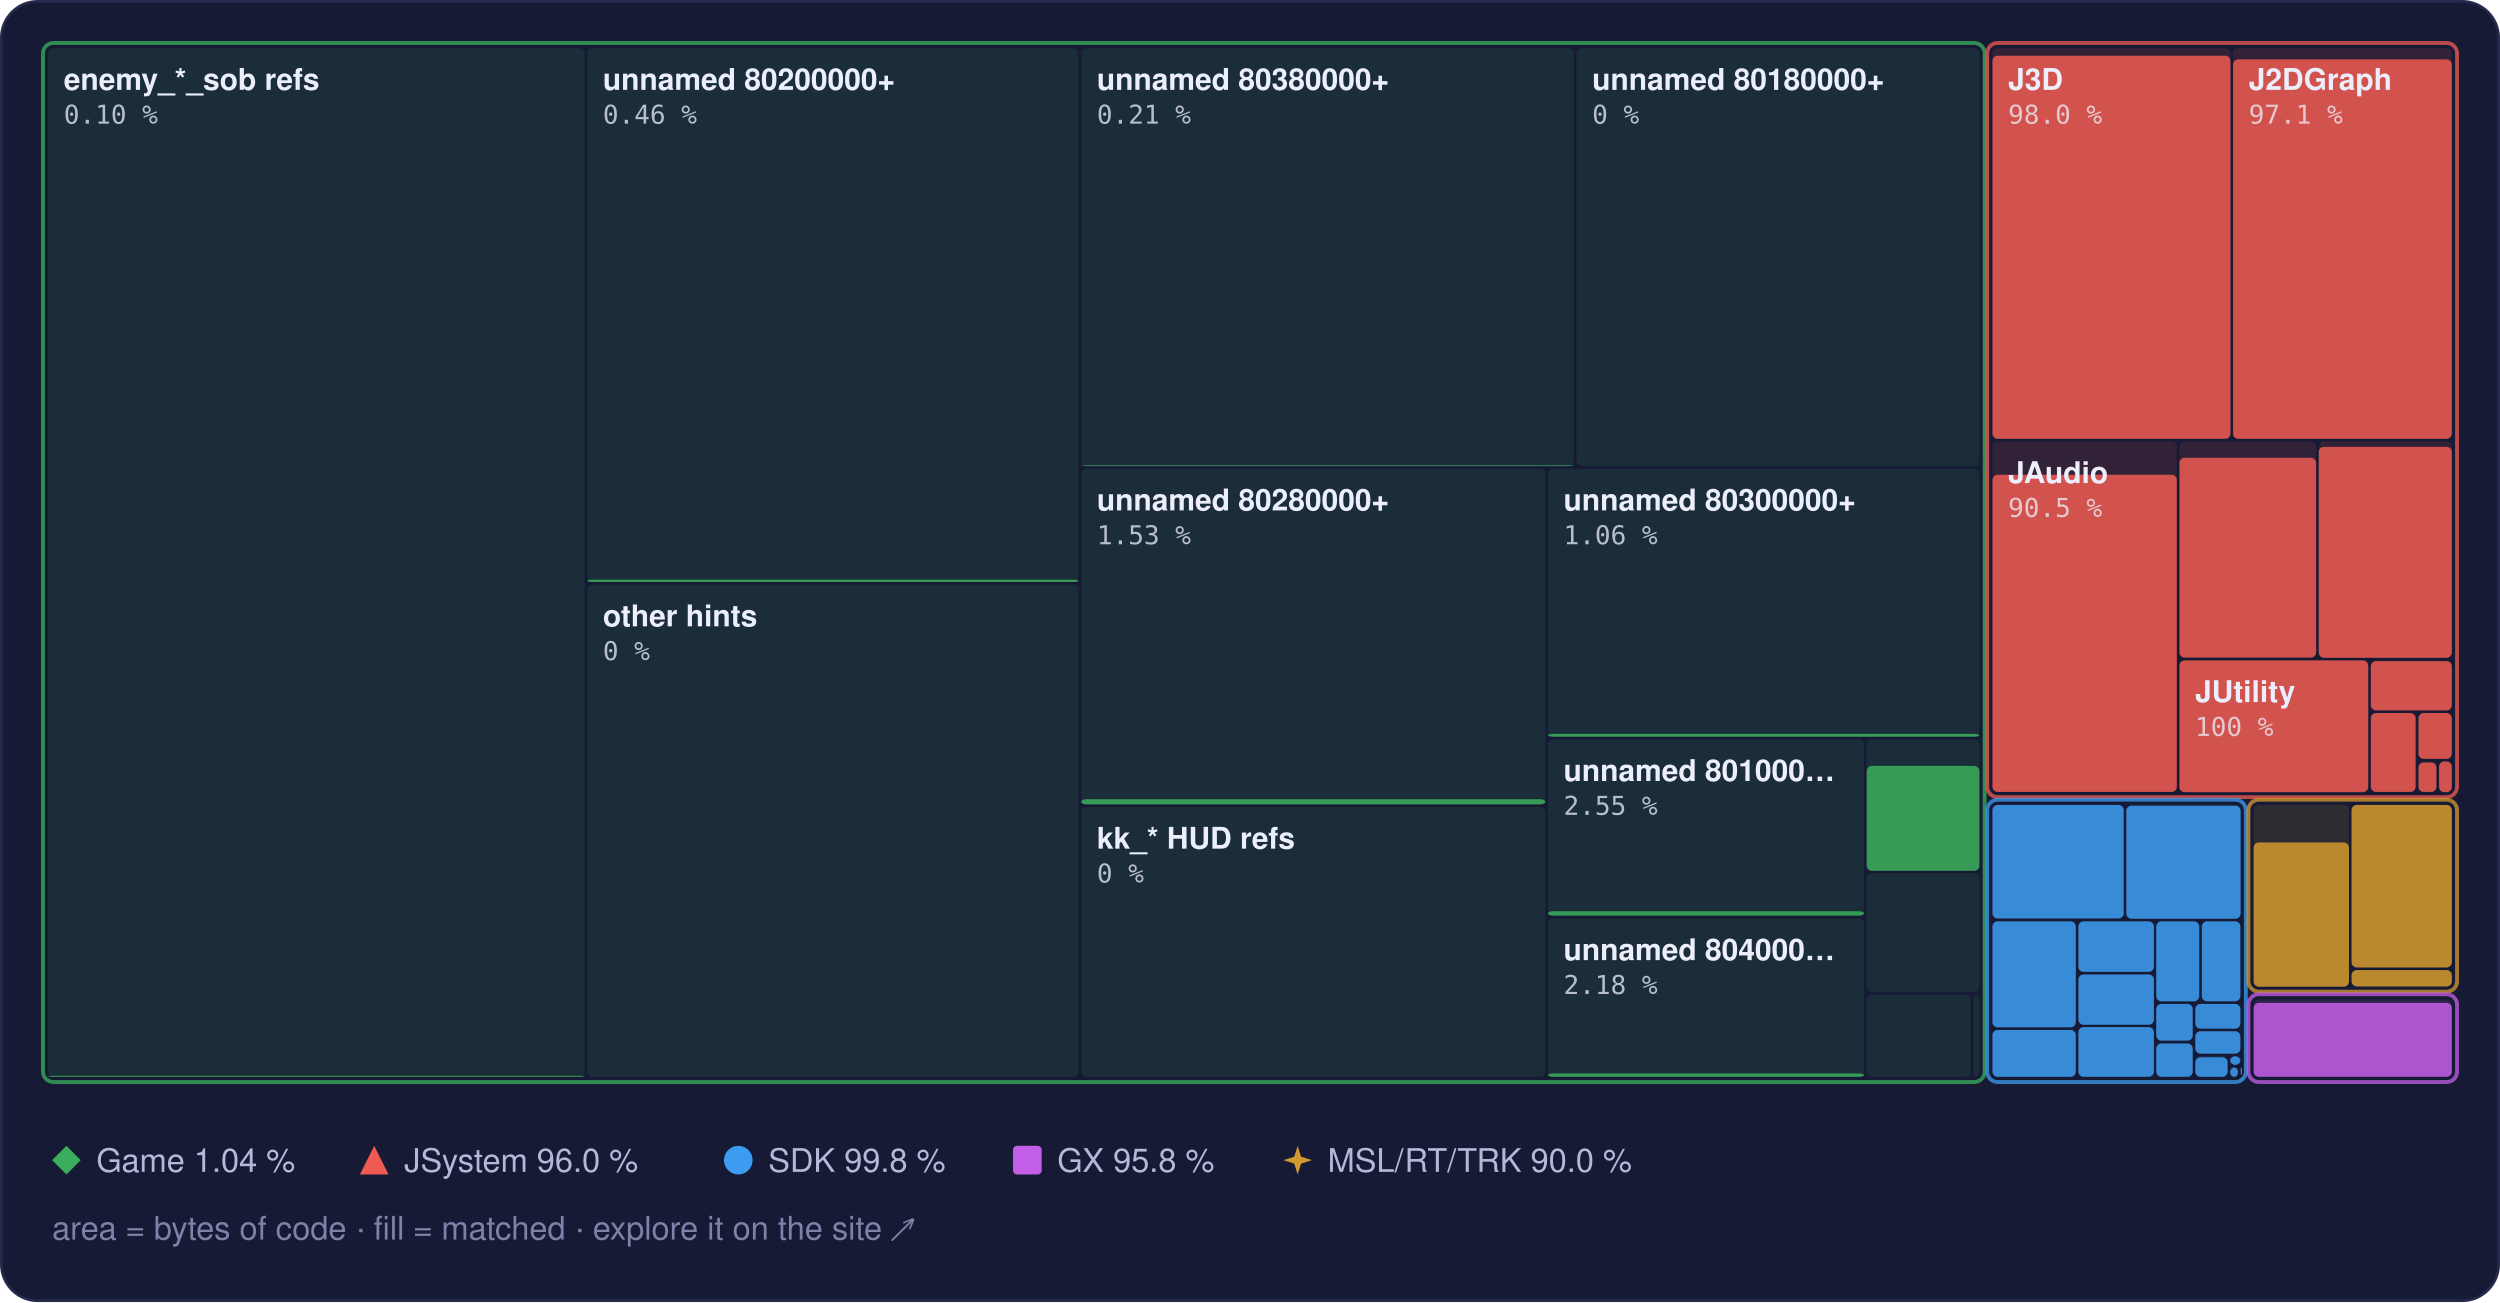
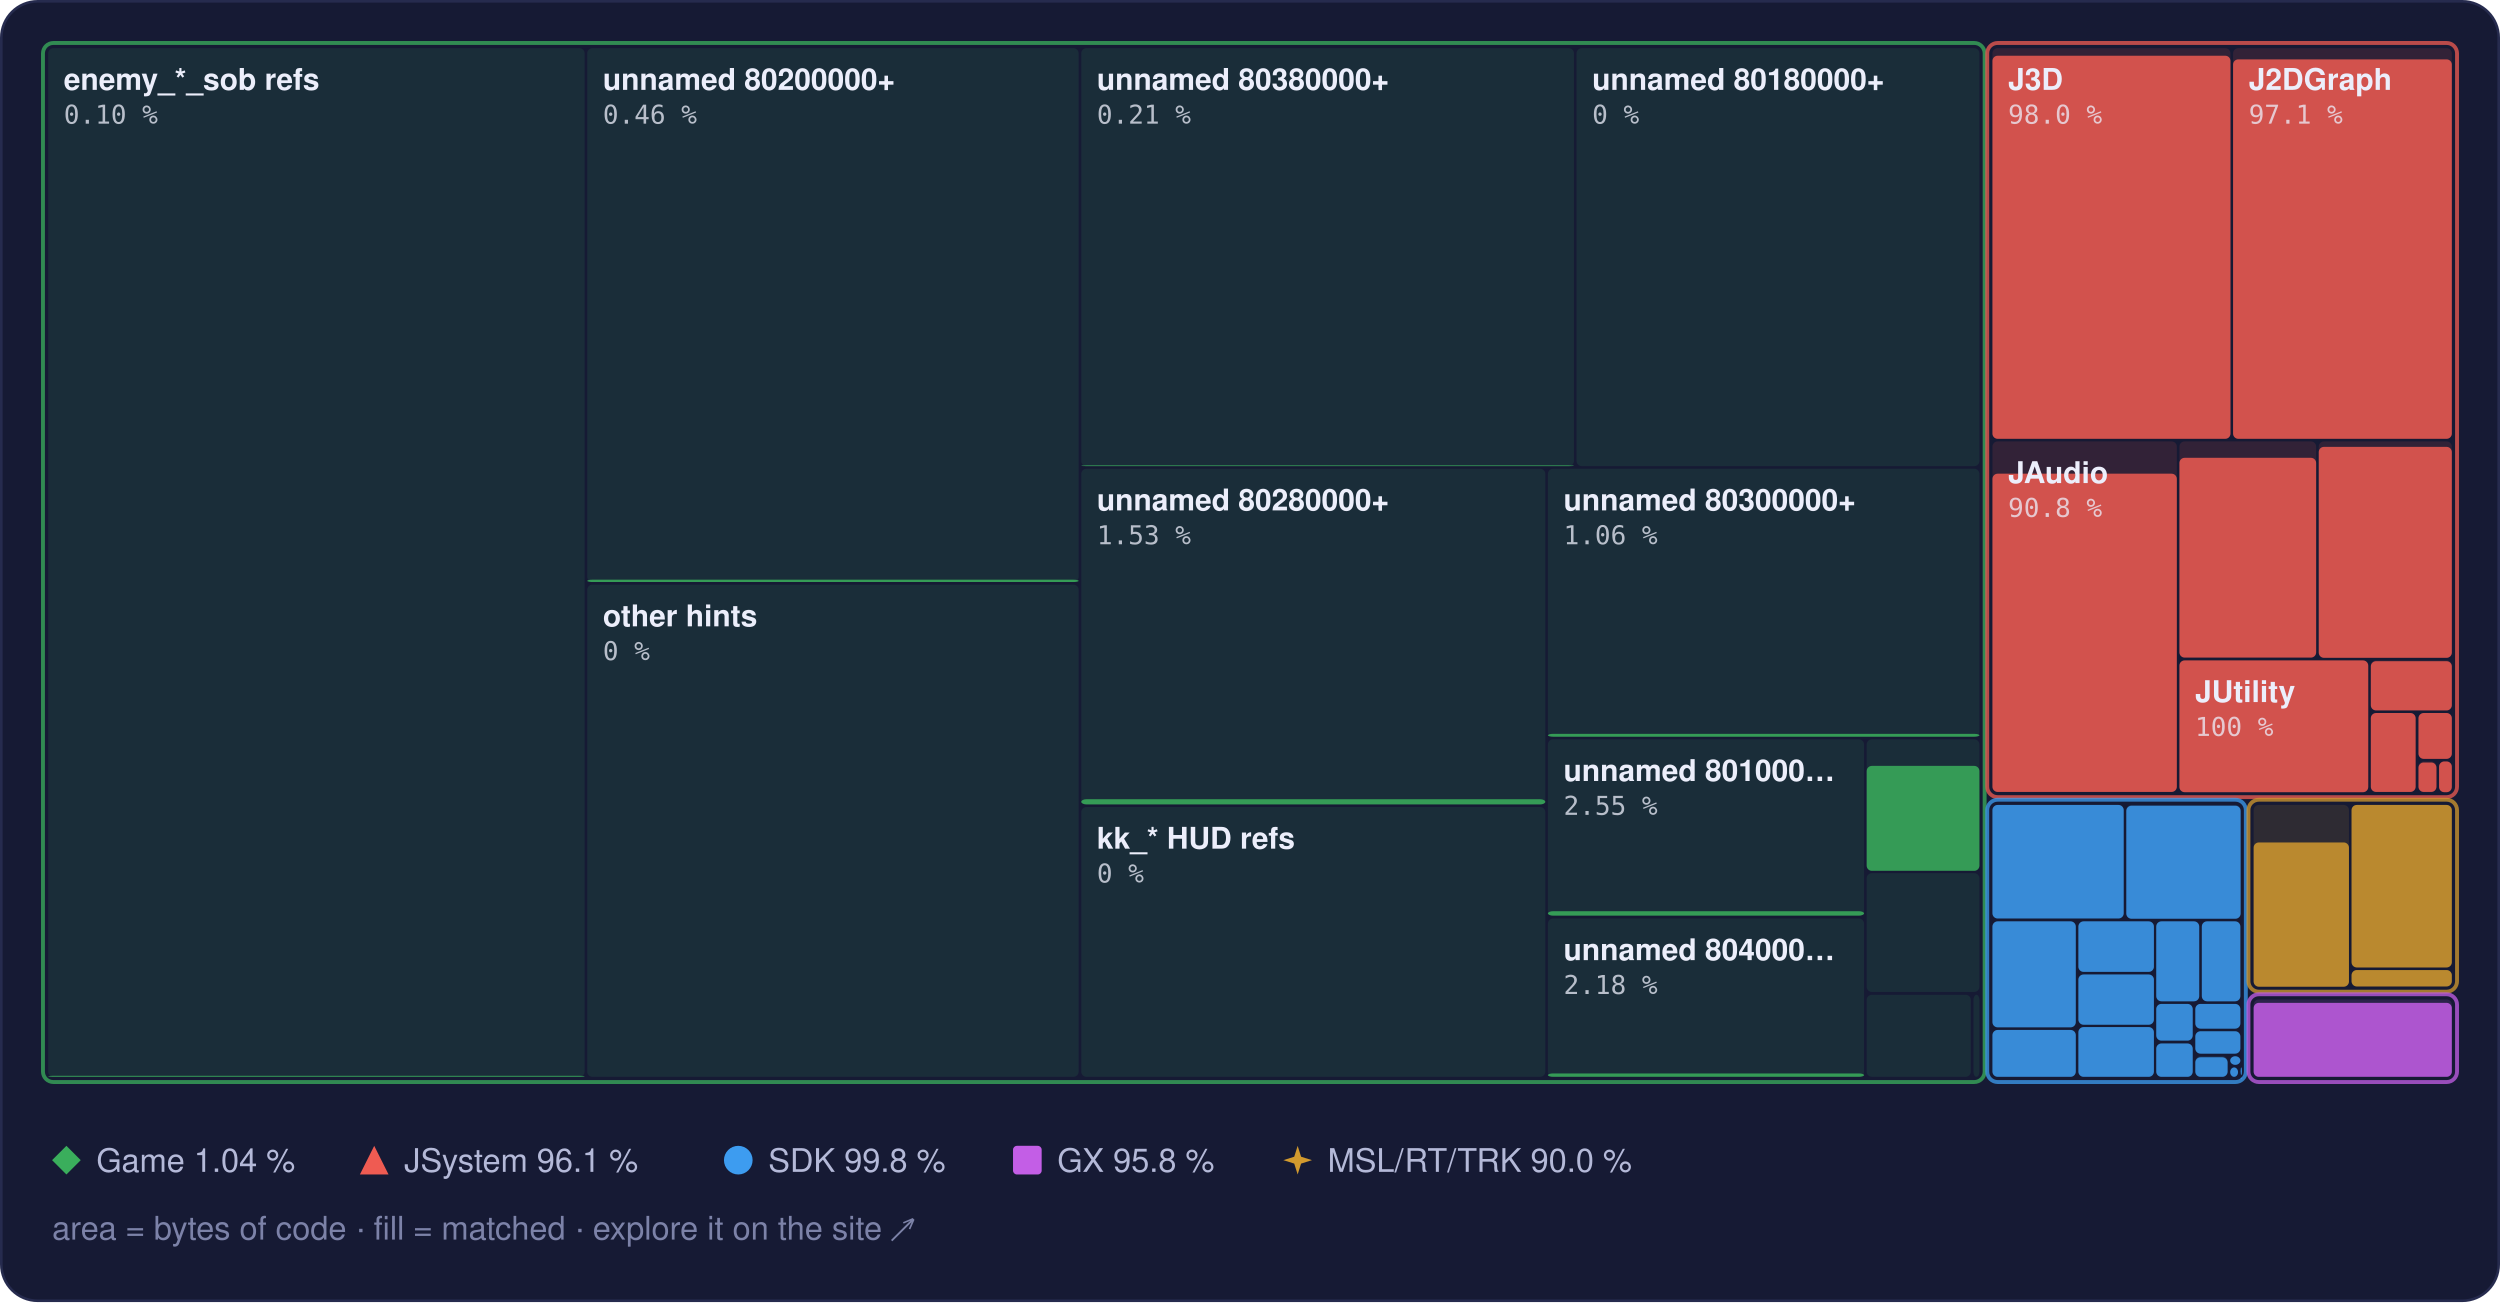
<svg xmlns="http://www.w3.org/2000/svg" width="960" height="500" viewBox="0 0 960 500" role="img" aria-label="Treemap of main.dol by library, area by bytes of code, filled to the matched share">
  <style>text { font-family: -apple-system, BlinkMacSystemFont, 'Segoe UI', Helvetica, Arial, sans-serif; } .mono { font-family: ui-monospace, SFMono-Regular, 'SF Mono', Menlo, Consolas, monospace; } .rise { transform-box: fill-box; transform-origin: 50% 100%; animation: rise 1.6s cubic-bezier(.2,.8,.2,1) .2s both; } @keyframes rise { from { transform: scaleY(0); } } @media (prefers-reduced-motion: reduce) { * { animation: none !important; } }</style>
  <rect x="0.5" y="0.5" width="959" height="499" rx="14" fill="#161a34" stroke="#262b4e" />
  <rect x="18.5" y="18.5" width="206.0" height="395.0" rx="2" fill="#3aae5c" fill-opacity="0.13" />
  <rect class="rise" x="18.5" y="413.1" width="206.0" height="0.4" rx="2" fill="#3aae5c" fill-opacity="0.85" />
  <rect x="225.5" y="18.5" width="188.7" height="205.0" rx="2" fill="#3aae5c" fill-opacity="0.13" />
  <rect class="rise" x="225.5" y="222.6" width="188.7" height="0.9" rx="2" fill="#3aae5c" fill-opacity="0.85" />
  <rect x="225.5" y="224.5" width="188.7" height="189.0" rx="2" fill="#3aae5c" fill-opacity="0.13" />
  <rect x="415.2" y="18.5" width="189.2" height="160.5" rx="2" fill="#3aae5c" fill-opacity="0.13" />
  <rect class="rise" x="415.2" y="178.7" width="189.2" height="0.3" rx="2" fill="#3aae5c" fill-opacity="0.85" />
  <rect x="605.4" y="18.5" width="154.7" height="160.5" rx="2" fill="#3aae5c" fill-opacity="0.13" />
  <rect x="415.2" y="180.0" width="178.2" height="128.9" rx="2" fill="#3aae5c" fill-opacity="0.13" />
  <rect class="rise" x="415.2" y="306.9" width="178.2" height="2.0" rx="2" fill="#3aae5c" fill-opacity="0.85" />
  <rect x="415.2" y="309.9" width="178.2" height="103.6" rx="2" fill="#3aae5c" fill-opacity="0.13" />
  <rect x="594.4" y="180.0" width="165.7" height="102.9" rx="2" fill="#3aae5c" fill-opacity="0.13" />
  <rect class="rise" x="594.4" y="281.8" width="165.7" height="1.1" rx="2" fill="#3aae5c" fill-opacity="0.85" />
  <rect x="594.4" y="283.9" width="121.4" height="67.8" rx="2" fill="#3aae5c" fill-opacity="0.13" />
  <rect class="rise" x="594.4" y="349.9" width="121.4" height="1.7" rx="2" fill="#3aae5c" fill-opacity="0.85" />
  <rect x="594.4" y="352.7" width="121.4" height="60.8" rx="2" fill="#3aae5c" fill-opacity="0.13" />
  <rect class="rise" x="594.4" y="412.2" width="121.4" height="1.3" rx="2" fill="#3aae5c" fill-opacity="0.85" />
  <rect x="716.8" y="283.9" width="43.3" height="50.4" rx="2" fill="#3aae5c" fill-opacity="0.13" />
  <rect class="rise" x="716.8" y="294.1" width="43.3" height="40.3" rx="2" fill="#3aae5c" fill-opacity="0.85" />
  <rect x="716.8" y="335.3" width="43.3" height="45.6" rx="2" fill="#3aae5c" fill-opacity="0.13" />
  <rect x="716.8" y="382.0" width="40.0" height="31.5" rx="2" fill="#3aae5c" fill-opacity="0.13" />
  <rect x="757.8" y="382.0" width="2.3" height="31.5" rx="2" fill="#3aae5c" fill-opacity="0.13" />
  <rect x="16.5" y="16.5" width="745.6" height="399.0" rx="4" fill="none" stroke="#3aae5c" stroke-opacity="0.75" stroke-width="1.5" />
  <rect x="765.1" y="18.5" width="91.4" height="150.0" rx="2" fill="#ef5b52" fill-opacity="0.13" />
  <rect class="rise" x="765.1" y="21.4" width="91.4" height="147.1" rx="2" fill="#ef5b52" fill-opacity="0.85" />
  <rect x="857.5" y="18.5" width="84.0" height="150.0" rx="2" fill="#ef5b52" fill-opacity="0.13" />
  <rect class="rise" x="857.5" y="22.8" width="84.0" height="145.7" rx="2" fill="#ef5b52" fill-opacity="0.85" />
  <rect x="765.1" y="169.5" width="70.8" height="134.6" rx="2" fill="#ef5b52" fill-opacity="0.13" />
-   <rect class="rise" x="765.1" y="182.3" width="70.8" height="121.8" rx="2" fill="#ef5b52" fill-opacity="0.85" />
+   <rect class="rise" x="765.1" y="181.9" width="70.8" height="122.2" rx="2" fill="#ef5b52" fill-opacity="0.85" />
  <rect x="836.9" y="169.5" width="52.5" height="83.1" rx="2" fill="#ef5b52" fill-opacity="0.13" />
  <rect class="rise" x="836.9" y="175.8" width="52.5" height="76.7" rx="2" fill="#ef5b52" fill-opacity="0.85" />
  <rect x="890.4" y="169.5" width="51.1" height="83.1" rx="2" fill="#ef5b52" fill-opacity="0.13" />
  <rect class="rise" x="890.4" y="171.6" width="51.1" height="81.0" rx="2" fill="#ef5b52" fill-opacity="0.85" />
  <rect x="836.9" y="253.6" width="72.5" height="50.6" rx="2" fill="#ef5b52" fill-opacity="0.13" />
  <rect class="rise" x="836.9" y="253.6" width="72.5" height="50.6" rx="2" fill="#ef5b52" fill-opacity="0.85" />
  <rect x="910.4" y="253.6" width="31.1" height="19.2" rx="2" fill="#ef5b52" fill-opacity="0.13" />
  <rect class="rise" x="910.4" y="253.9" width="31.1" height="18.9" rx="2" fill="#ef5b52" fill-opacity="0.85" />
  <rect x="910.4" y="273.8" width="17.2" height="30.3" rx="2" fill="#ef5b52" fill-opacity="0.13" />
  <rect class="rise" x="910.4" y="273.8" width="17.2" height="30.3" rx="2" fill="#ef5b52" fill-opacity="0.85" />
  <rect x="928.7" y="273.8" width="12.8" height="17.6" rx="2" fill="#ef5b52" fill-opacity="0.13" />
  <rect class="rise" x="928.7" y="273.8" width="12.8" height="17.6" rx="2" fill="#ef5b52" fill-opacity="0.85" />
  <rect x="928.7" y="292.4" width="6.9" height="11.8" rx="2" fill="#ef5b52" fill-opacity="0.13" />
  <rect class="rise" x="928.7" y="292.8" width="6.9" height="11.3" rx="2" fill="#ef5b52" fill-opacity="0.85" />
  <rect x="936.6" y="292.4" width="4.9" height="11.8" rx="2" fill="#ef5b52" fill-opacity="0.13" />
  <rect class="rise" x="936.6" y="292.4" width="4.9" height="11.8" rx="2" fill="#ef5b52" fill-opacity="0.85" />
  <rect x="763.1" y="16.5" width="180.4" height="289.6" rx="4" fill="none" stroke="#ef5b52" stroke-opacity="0.75" stroke-width="1.5" />
  <rect x="765.1" y="309.1" width="50.4" height="43.6" rx="2" fill="#3d9cf0" fill-opacity="0.13" />
  <rect class="rise" x="765.1" y="309.1" width="50.4" height="43.6" rx="2" fill="#3d9cf0" fill-opacity="0.85" />
  <rect x="816.5" y="309.1" width="43.9" height="43.6" rx="2" fill="#3d9cf0" fill-opacity="0.13" />
  <rect class="rise" x="816.5" y="309.4" width="43.9" height="43.4" rx="2" fill="#3d9cf0" fill-opacity="0.85" />
  <rect x="765.1" y="353.8" width="32.0" height="40.7" rx="2" fill="#3d9cf0" fill-opacity="0.13" />
  <rect class="rise" x="765.1" y="353.8" width="32.0" height="40.7" rx="2" fill="#3d9cf0" fill-opacity="0.85" />
  <rect x="765.1" y="395.5" width="32.0" height="18.0" rx="2" fill="#3d9cf0" fill-opacity="0.13" />
  <rect class="rise" x="765.1" y="395.5" width="32.0" height="18.0" rx="2" fill="#3d9cf0" fill-opacity="0.85" />
  <rect x="798.1" y="353.8" width="29.0" height="19.4" rx="2" fill="#3d9cf0" fill-opacity="0.13" />
  <rect class="rise" x="798.1" y="353.8" width="29.0" height="19.4" rx="2" fill="#3d9cf0" fill-opacity="0.85" />
  <rect x="798.1" y="374.2" width="29.0" height="19.3" rx="2" fill="#3d9cf0" fill-opacity="0.13" />
  <rect class="rise" x="798.1" y="374.2" width="29.0" height="19.3" rx="2" fill="#3d9cf0" fill-opacity="0.85" />
  <rect x="798.1" y="394.4" width="29.0" height="19.1" rx="2" fill="#3d9cf0" fill-opacity="0.13" />
  <rect class="rise" x="798.1" y="394.4" width="29.0" height="19.1" rx="2" fill="#3d9cf0" fill-opacity="0.85" />
  <rect x="828.0" y="353.8" width="16.5" height="30.7" rx="2" fill="#3d9cf0" fill-opacity="0.13" />
  <rect class="rise" x="828.0" y="353.8" width="16.5" height="30.7" rx="2" fill="#3d9cf0" fill-opacity="0.85" />
  <rect x="845.5" y="353.8" width="14.8" height="30.7" rx="2" fill="#3d9cf0" fill-opacity="0.13" />
  <rect class="rise" x="845.5" y="353.8" width="14.8" height="30.7" rx="2" fill="#3d9cf0" fill-opacity="0.85" />
  <rect x="828.0" y="385.5" width="14.0" height="14.1" rx="2" fill="#3d9cf0" fill-opacity="0.13" />
  <rect class="rise" x="828.0" y="385.5" width="14.0" height="14.1" rx="2" fill="#3d9cf0" fill-opacity="0.85" />
  <rect x="828.0" y="400.7" width="14.0" height="12.8" rx="2" fill="#3d9cf0" fill-opacity="0.13" />
  <rect class="rise" x="828.0" y="400.7" width="14.0" height="12.8" rx="2" fill="#3d9cf0" fill-opacity="0.85" />
  <rect x="843.0" y="385.5" width="17.3" height="9.5" rx="2" fill="#3d9cf0" fill-opacity="0.13" />
  <rect class="rise" x="843.0" y="385.5" width="17.3" height="9.5" rx="2" fill="#3d9cf0" fill-opacity="0.85" />
  <rect x="843.0" y="396.0" width="17.3" height="8.6" rx="2" fill="#3d9cf0" fill-opacity="0.13" />
  <rect class="rise" x="843.0" y="396.0" width="17.3" height="8.6" rx="2" fill="#3d9cf0" fill-opacity="0.85" />
  <rect x="843.0" y="405.6" width="12.4" height="7.9" rx="2" fill="#3d9cf0" fill-opacity="0.13" />
  <rect class="rise" x="843.0" y="406.0" width="12.4" height="7.5" rx="2" fill="#3d9cf0" fill-opacity="0.85" />
  <rect x="856.4" y="405.6" width="3.9" height="3.3" rx="2" fill="#3d9cf0" fill-opacity="0.13" />
  <rect class="rise" x="856.4" y="405.6" width="3.9" height="3.3" rx="2" fill="#3d9cf0" fill-opacity="0.85" />
  <rect x="856.4" y="409.9" width="3.0" height="3.6" rx="2" fill="#3d9cf0" fill-opacity="0.13" />
  <rect class="rise" x="856.4" y="409.9" width="3.0" height="3.6" rx="2" fill="#3d9cf0" fill-opacity="0.85" />
  <rect x="860.4" y="409.9" width="0.5" height="2.9" rx="2" fill="#3d9cf0" fill-opacity="0.13" />
  <rect class="rise" x="860.4" y="409.9" width="0.5" height="2.9" rx="2" fill="#3d9cf0" fill-opacity="0.85" />
  <rect x="860.4" y="413.8" width="0.5" height="0.5" rx="2" fill="#3d9cf0" fill-opacity="0.13" />
  <rect class="rise" x="860.4" y="413.8" width="0.5" height="0.5" rx="2" fill="#3d9cf0" fill-opacity="0.85" />
  <rect x="763.1" y="307.1" width="99.3" height="108.4" rx="4" fill="none" stroke="#3d9cf0" stroke-opacity="0.75" stroke-width="1.5" />
  <rect x="865.4" y="309.1" width="36.6" height="69.7" rx="2" fill="#d29a2e" fill-opacity="0.13" />
  <rect class="rise" x="865.4" y="323.5" width="36.6" height="55.4" rx="2" fill="#d29a2e" fill-opacity="0.85" />
  <rect x="903.0" y="309.1" width="38.5" height="62.4" rx="2" fill="#d29a2e" fill-opacity="0.13" />
  <rect class="rise" x="903.0" y="309.1" width="38.5" height="62.4" rx="2" fill="#d29a2e" fill-opacity="0.85" />
  <rect x="903.0" y="372.5" width="38.5" height="6.3" rx="2" fill="#d29a2e" fill-opacity="0.13" />
  <rect class="rise" x="903.0" y="372.5" width="38.5" height="6.3" rx="2" fill="#d29a2e" fill-opacity="0.85" />
  <rect x="863.4" y="307.1" width="80.1" height="73.7" rx="4" fill="none" stroke="#d29a2e" stroke-opacity="0.75" stroke-width="1.5" />
  <rect x="865.4" y="383.8" width="76.1" height="29.7" rx="2" fill="#c35ee6" fill-opacity="0.13" />
  <rect class="rise" x="865.4" y="385.1" width="76.1" height="28.4" rx="2" fill="#c35ee6" fill-opacity="0.85" />
  <rect x="863.4" y="381.8" width="80.1" height="33.7" rx="4" fill="none" stroke="#c35ee6" stroke-opacity="0.75" stroke-width="1.5" />
  <text x="24.5" y="34.5" font-size="11.5" font-weight="600" fill="#eceefb">enemy_*_sob refs</text>
  <text x="24.5" y="47.5" class="mono" font-size="10" fill="#eceefb" fill-opacity="0.75">0.10 %</text>
  <text x="231.5" y="34.5" font-size="11.5" font-weight="600" fill="#eceefb">unnamed 80200000+</text>
  <text x="231.5" y="47.5" class="mono" font-size="10" fill="#eceefb" fill-opacity="0.75">0.46 %</text>
  <text x="231.5" y="240.5" font-size="11.5" font-weight="600" fill="#eceefb">other hints</text>
  <text x="231.5" y="253.5" class="mono" font-size="10" fill="#eceefb" fill-opacity="0.75">0 %</text>
  <text x="421.2" y="34.5" font-size="11.5" font-weight="600" fill="#eceefb">unnamed 80380000+</text>
  <text x="421.2" y="47.5" class="mono" font-size="10" fill="#eceefb" fill-opacity="0.75">0.21 %</text>
  <text x="611.4" y="34.5" font-size="11.5" font-weight="600" fill="#eceefb">unnamed 80180000+</text>
  <text x="611.4" y="47.5" class="mono" font-size="10" fill="#eceefb" fill-opacity="0.75">0 %</text>
  <text x="421.2" y="196.0" font-size="11.5" font-weight="600" fill="#eceefb">unnamed 80280000+</text>
  <text x="421.2" y="209.0" class="mono" font-size="10" fill="#eceefb" fill-opacity="0.75">1.53 %</text>
  <text x="421.2" y="325.9" font-size="11.5" font-weight="600" fill="#eceefb">kk_* HUD refs</text>
  <text x="421.2" y="338.9" class="mono" font-size="10" fill="#eceefb" fill-opacity="0.75">0 %</text>
  <text x="600.4" y="196.0" font-size="11.5" font-weight="600" fill="#eceefb">unnamed 80300000+</text>
  <text x="600.4" y="209.0" class="mono" font-size="10" fill="#eceefb" fill-opacity="0.75">1.06 %</text>
  <text x="600.4" y="299.9" font-size="11.5" font-weight="600" fill="#eceefb">unnamed 801000…</text>
  <text x="600.4" y="312.9" class="mono" font-size="10" fill="#eceefb" fill-opacity="0.75">2.55 %</text>
  <text x="600.4" y="368.7" font-size="11.5" font-weight="600" fill="#eceefb">unnamed 804000…</text>
  <text x="600.4" y="381.7" class="mono" font-size="10" fill="#eceefb" fill-opacity="0.75">2.18 %</text>
  <text x="771.1" y="34.5" font-size="11.5" font-weight="600" fill="#eceefb">J3D</text>
  <text x="771.1" y="47.5" class="mono" font-size="10" fill="#eceefb" fill-opacity="0.75">98.0 %</text>
  <text x="863.5" y="34.5" font-size="11.5" font-weight="600" fill="#eceefb">J2DGraph</text>
  <text x="863.5" y="47.5" class="mono" font-size="10" fill="#eceefb" fill-opacity="0.75">97.1 %</text>
  <text x="771.1" y="185.5" font-size="11.5" font-weight="600" fill="#eceefb">JAudio</text>
-   <text x="771.1" y="198.5" class="mono" font-size="10" fill="#eceefb" fill-opacity="0.75">90.5 %</text>
+   <text x="771.1" y="198.5" class="mono" font-size="10" fill="#eceefb" fill-opacity="0.75">90.8 %</text>
  <text x="842.9" y="269.6" font-size="11.5" font-weight="600" fill="#eceefb">JUtility</text>
  <text x="842.9" y="282.6" class="mono" font-size="10" fill="#eceefb" fill-opacity="0.75">100 %</text>
  <g fill="#3aae5c">
    <path d="M25.5 440L31 445.5L25.5 451L20 445.5Z" />
  </g>
  <text x="37" y="450" font-size="12.5" fill="#b4b9d8">Game 1.04 %</text>
  <g fill="#ef5b52">
    <path d="M143.7 440L149.2 451L138.2 451Z" />
  </g>
-   <text x="155.2" y="450" font-size="12.5" fill="#b4b9d8">JSystem 96.0 %</text>
+   <text x="155.2" y="450" font-size="12.5" fill="#b4b9d8">JSystem 96.1 %</text>
  <g fill="#3d9cf0">
    <circle cx="283.5" cy="445.5" r="5.5" />
  </g>
  <text x="295.0" y="450" font-size="12.5" fill="#b4b9d8">SDK 99.8 %</text>
  <g fill="#c35ee6">
    <rect x="389" y="440" width="11" height="11" rx="1.5" />
  </g>
  <text x="406.0" y="450" font-size="12.5" fill="#b4b9d8">GX 95.8 %</text>
  <g fill="#d29a2e">
    <path d="M498.3 440L499.62 444.18L503.8 445.5L499.62 446.82L498.3 451L496.98 446.82L492.8 445.5L496.98 444.18Z" />
  </g>
  <text x="509.8" y="450" font-size="12.5" fill="#b4b9d8">MSL/RT/TRK 90.0 %</text>
  <text x="20" y="476" font-size="12.5" fill="#7c82a8">area = bytes of code · fill = matched · explore it on the site ↗</text>
</svg>
